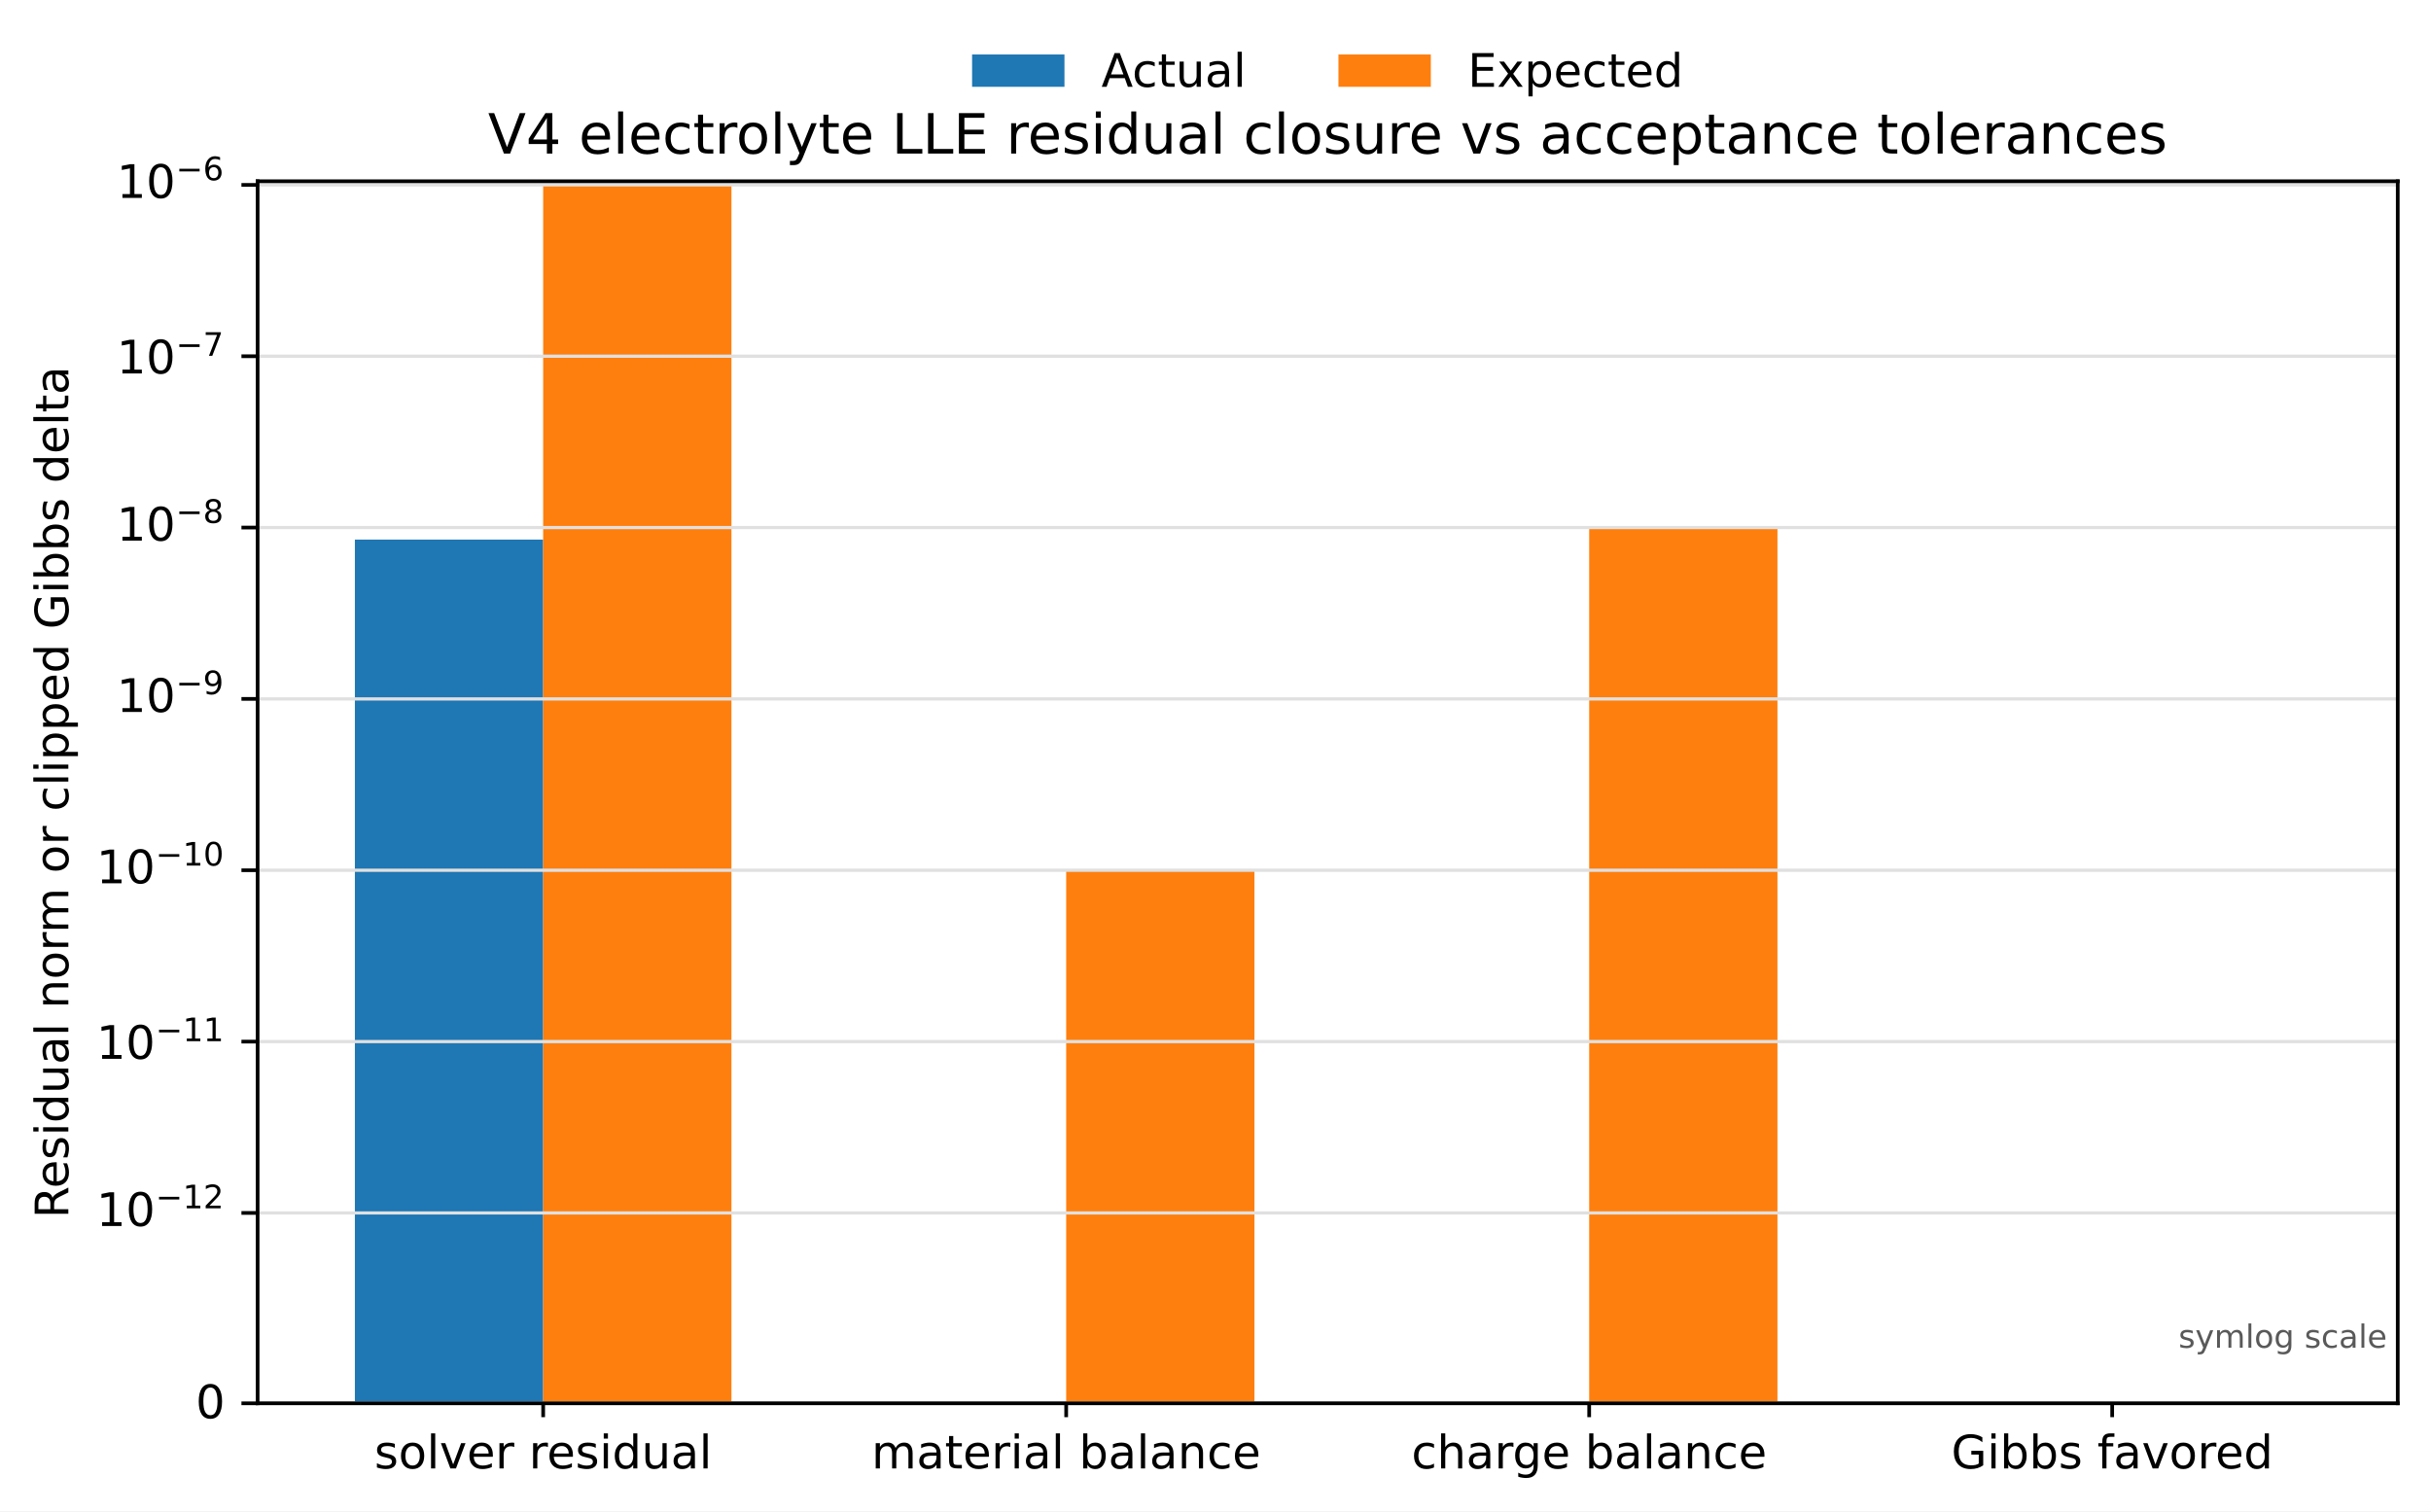
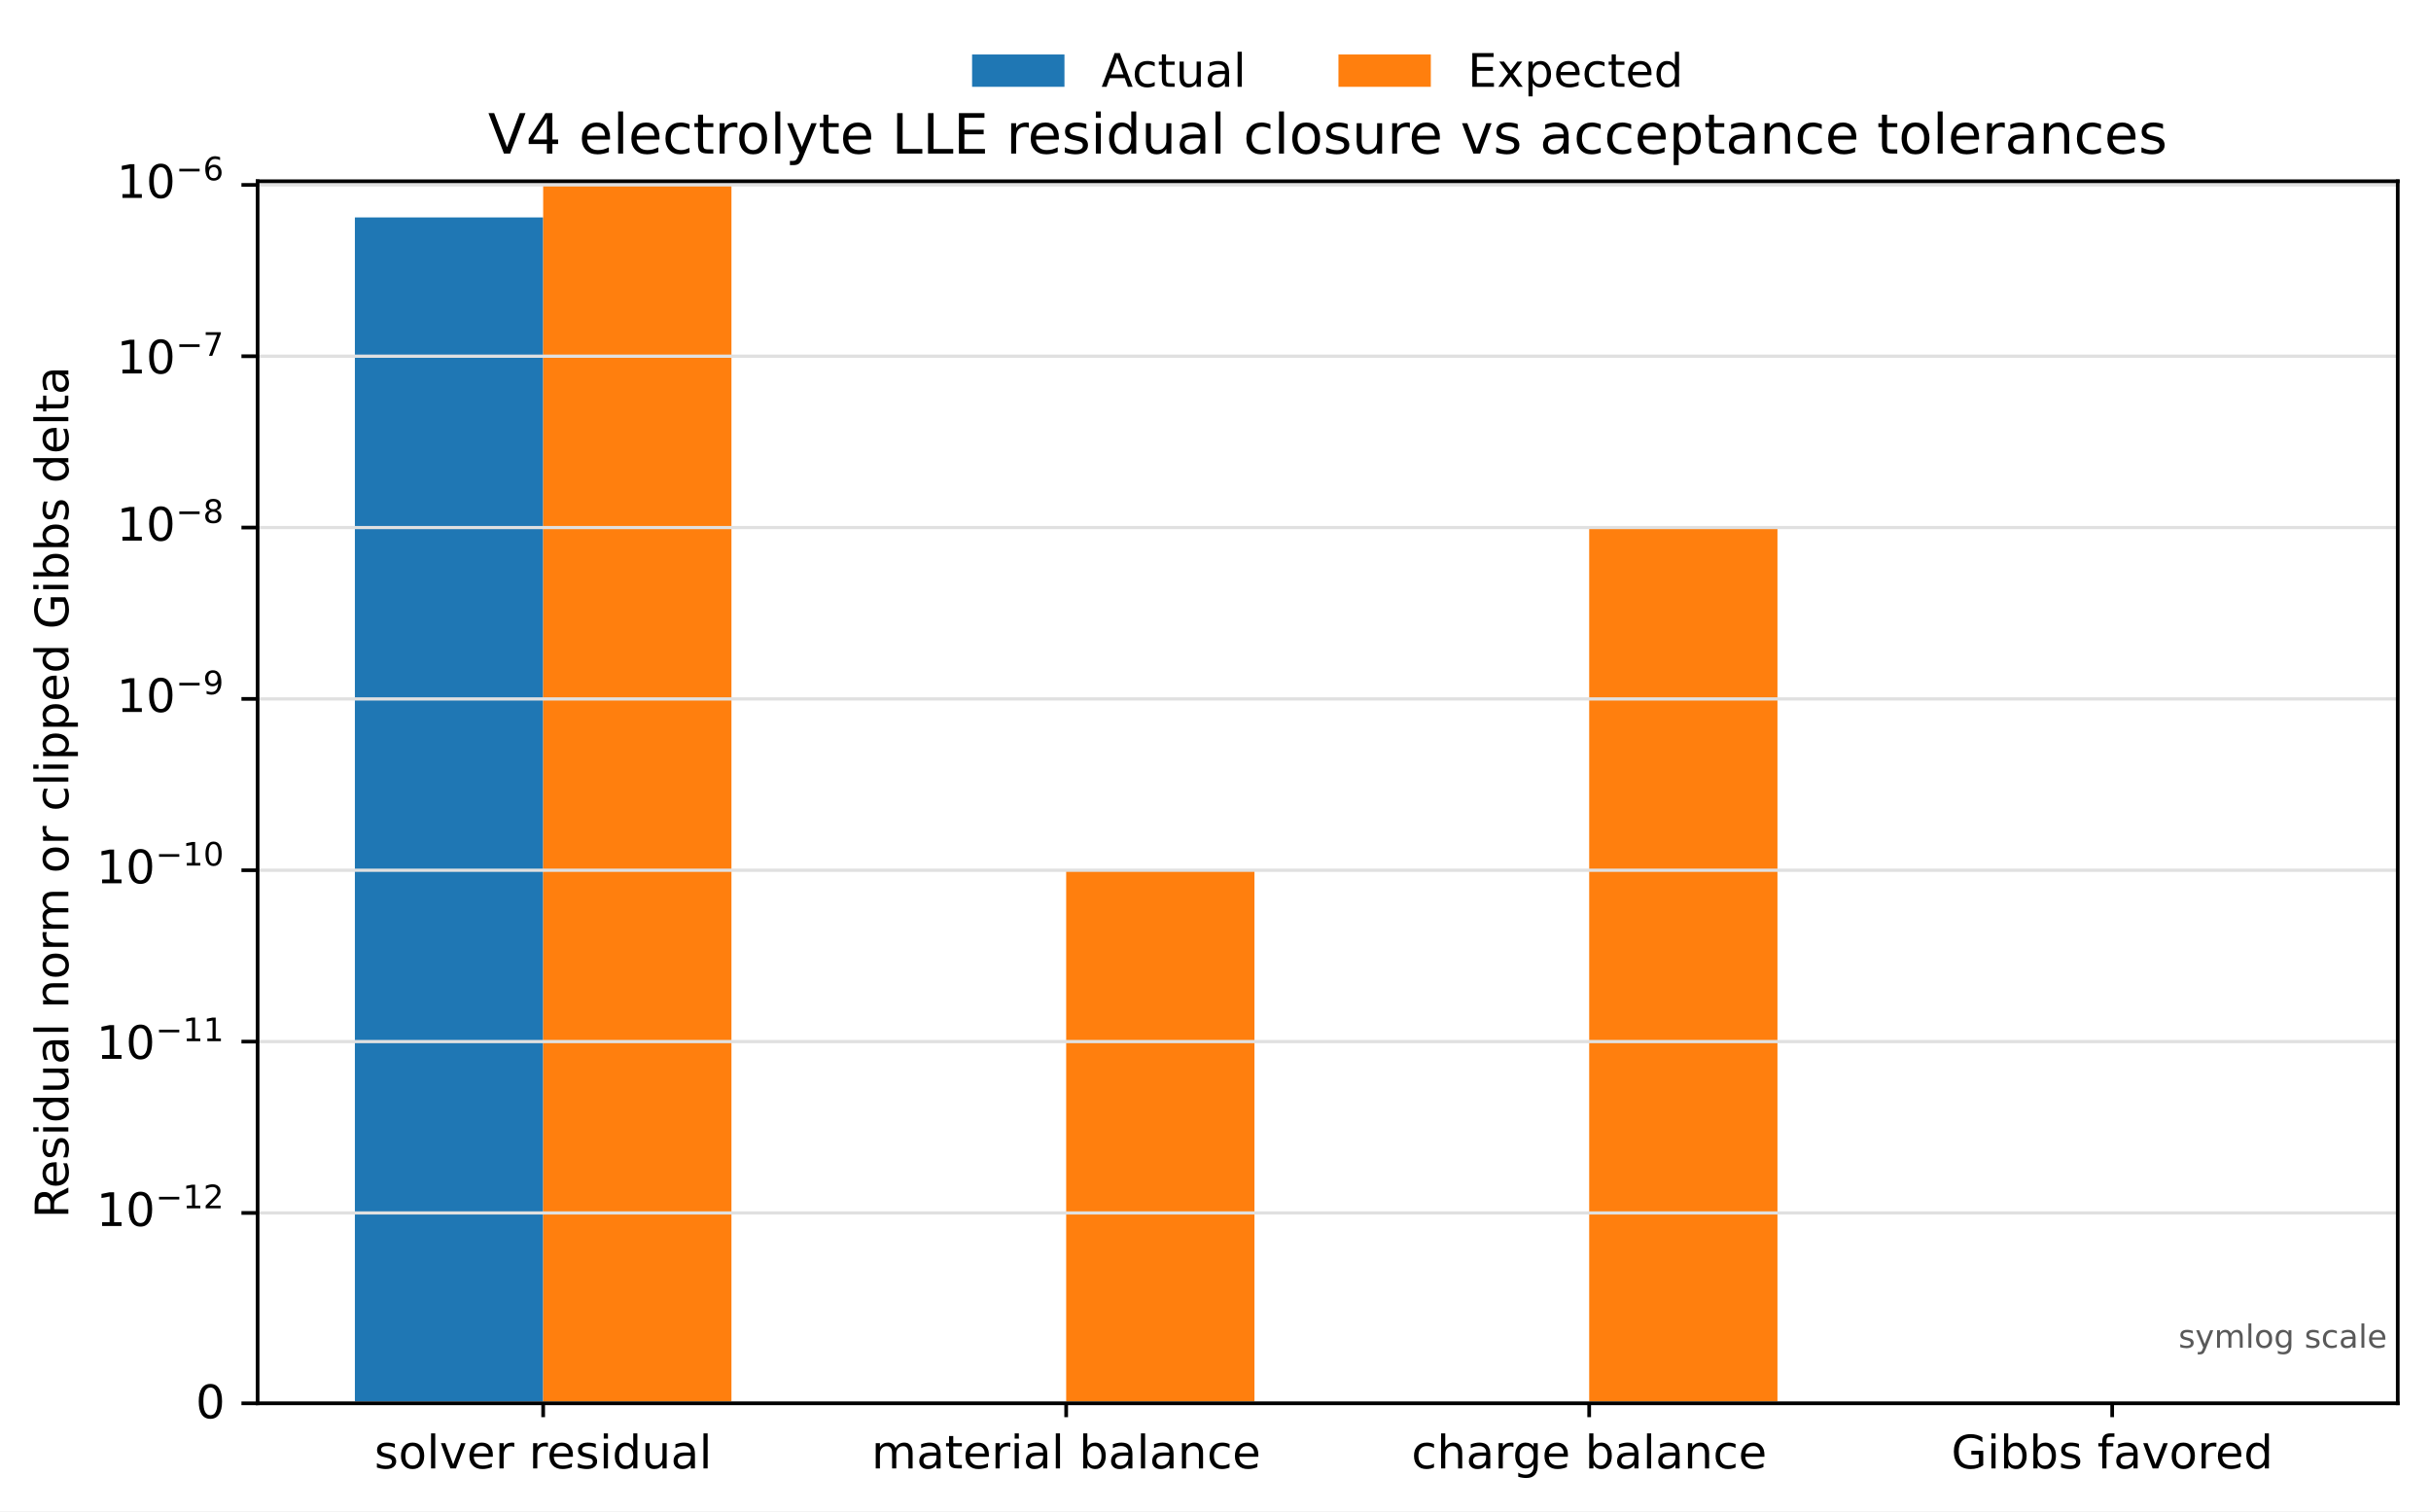
<svg xmlns="http://www.w3.org/2000/svg" xmlns:xlink="http://www.w3.org/1999/xlink" width="526.377pt" height="327.251pt" viewBox="0 0 526.377 327.251" version="1.1">
  <defs>
    <style type="text/css">*{stroke-linejoin: round; stroke-linecap: butt}</style>
  </defs>
  <g id="figure_1">
    <g id="patch_1">
      <path d="M 0 327.251 L 526.377 327.251 L 526.377 0 L 0 0 z " style="fill: #ffffff" />
    </g>
    <g id="axes_1">
      <g id="patch_2">
        <path d="M 55.778 303.873 L 519.177 303.873 L 519.177 39.248 L 55.778 39.248 z " style="fill: #ffffff" />
      </g>
      <g id="patch_3">
-         <path d="M 76.842 303.873 L 117.61 303.873 L 117.61 116.843 L 76.842 116.843 z " clip-path="url(#p8f686426db)" style="fill: #1f77b4" />
+         <path d="M 76.842 303.873 L 117.61 303.873 L 117.61 47.082 L 76.842 47.082 z " clip-path="url(#p8f686426db)" style="fill: #1f77b4" />
      </g>
      <g id="patch_4">
-         <path d="M 190.087 303.873 L 230.855 303.873 L 230.855 303.87 L 190.087 303.87 z " clip-path="url(#p8f686426db)" style="fill: #1f77b4" />
+         <path d="M 190.087 303.873 L 230.855 303.873 L 230.855 303.873 L 190.087 303.873 z " clip-path="url(#p8f686426db)" style="fill: #1f77b4" />
      </g>
      <g id="patch_5">
        <path d="M 303.332 303.873 L 344.1 303.873 L 344.1 303.873 L 303.332 303.873 z " clip-path="url(#p8f686426db)" style="fill: #1f77b4" />
      </g>
      <g id="patch_6">
        <path d="M 416.577 303.873 L 457.345 303.873 L 457.345 303.873 L 416.577 303.873 z " clip-path="url(#p8f686426db)" style="fill: #1f77b4" />
      </g>
      <g id="patch_7">
        <path d="M 117.61 303.873 L 158.378 303.873 L 158.378 40.034 L 117.61 40.034 z " clip-path="url(#p8f686426db)" style="fill: #ff7f0e" />
      </g>
      <g id="patch_8">
        <path d="M 230.855 303.873 L 271.623 303.873 L 271.623 188.443 L 230.855 188.443 z " clip-path="url(#p8f686426db)" style="fill: #ff7f0e" />
      </g>
      <g id="patch_9">
        <path d="M 344.1 303.873 L 384.868 303.873 L 384.868 114.238 L 344.1 114.238 z " clip-path="url(#p8f686426db)" style="fill: #ff7f0e" />
      </g>
      <g id="patch_10">
        <path d="M 457.345 303.873 L 498.113 303.873 L 498.113 303.832 L 457.345 303.832 z " clip-path="url(#p8f686426db)" style="fill: #ff7f0e" />
      </g>
      <g id="matplotlib.axis_1">
        <g id="xtick_1">
          <g id="line2d_1">
            <defs>
              <path id="m8f4da6a68c" d="M 0 0 L 0 3 " style="stroke: #000000; stroke-width: 0.8" />
            </defs>
            <g>
              <use xlink:href="#m8f4da6a68c" x="117.61" y="303.873" style="stroke: #000000; stroke-width: 0.8" />
            </g>
          </g>
          <g id="text_1">
            <text style="font-size: 10px; font-family: 'DejaVu Sans', 'Bitstream Vera Sans', 'Computer Modern Sans Serif', 'Lucida Grande', 'Verdana', 'Geneva', 'Lucid', 'Arial', 'Helvetica', 'Avant Garde', sans-serif; text-anchor: middle" x="117.61" y="317.971" transform="rotate(-0 117.6099 317.9712)">solver residual</text>
          </g>
        </g>
        <g id="xtick_2">
          <g id="line2d_2">
            <g>
              <use xlink:href="#m8f4da6a68c" x="230.855" y="303.873" style="stroke: #000000; stroke-width: 0.8" />
            </g>
          </g>
          <g id="text_2">
            <text style="font-size: 10px; font-family: 'DejaVu Sans', 'Bitstream Vera Sans', 'Computer Modern Sans Serif', 'Lucida Grande', 'Verdana', 'Geneva', 'Lucid', 'Arial', 'Helvetica', 'Avant Garde', sans-serif; text-anchor: middle" x="230.855" y="317.971" transform="rotate(-0 230.855 317.9712)">material balance</text>
          </g>
        </g>
        <g id="xtick_3">
          <g id="line2d_3">
            <g>
              <use xlink:href="#m8f4da6a68c" x="344.1" y="303.873" style="stroke: #000000; stroke-width: 0.8" />
            </g>
          </g>
          <g id="text_3">
            <text style="font-size: 10px; font-family: 'DejaVu Sans', 'Bitstream Vera Sans', 'Computer Modern Sans Serif', 'Lucida Grande', 'Verdana', 'Geneva', 'Lucid', 'Arial', 'Helvetica', 'Avant Garde', sans-serif; text-anchor: middle" x="344.1" y="317.971" transform="rotate(-0 344.1 317.9712)">charge balance</text>
          </g>
        </g>
        <g id="xtick_4">
          <g id="line2d_4">
            <g>
              <use xlink:href="#m8f4da6a68c" x="457.345" y="303.873" style="stroke: #000000; stroke-width: 0.8" />
            </g>
          </g>
          <g id="text_4">
            <text style="font-size: 10px; font-family: 'DejaVu Sans', 'Bitstream Vera Sans', 'Computer Modern Sans Serif', 'Lucida Grande', 'Verdana', 'Geneva', 'Lucid', 'Arial', 'Helvetica', 'Avant Garde', sans-serif; text-anchor: middle" x="457.345" y="317.971" transform="rotate(-0 457.3451 317.9712)">Gibbs favored</text>
          </g>
        </g>
      </g>
      <g id="matplotlib.axis_2">
        <g id="ytick_1">
          <g id="line2d_5">
            <path d="M 55.778 303.873 L 519.177 303.873 " clip-path="url(#p8f686426db)" style="fill: none; stroke: #e0e0e0; stroke-width: 0.7; stroke-linecap: square" />
          </g>
          <g id="line2d_6">
            <defs>
              <path id="m029e93d960" d="M 0 0 L -3.5 0 " style="stroke: #000000; stroke-width: 0.8" />
            </defs>
            <g>
              <use xlink:href="#m029e93d960" x="55.778" y="303.873" style="stroke: #000000; stroke-width: 0.8" />
            </g>
          </g>
          <g id="text_5">
            <g transform="translate(42.37812 307.672)">
              <text>
                <tspan x="0" y="-0.578" style="font-size: 10px; font-family: 'DejaVu Sans'">0</tspan>
              </text>
            </g>
          </g>
        </g>
        <g id="ytick_2">
          <g id="line2d_7">
            <path d="M 55.778 262.648 L 519.177 262.648 " clip-path="url(#p8f686426db)" style="fill: none; stroke: #e0e0e0; stroke-width: 0.7; stroke-linecap: square" />
          </g>
          <g id="line2d_8">
            <g>
              <use xlink:href="#m029e93d960" x="55.778" y="262.648" style="stroke: #000000; stroke-width: 0.8" />
            </g>
          </g>
          <g id="text_6">
            <g transform="translate(20.87813 266.4471)">
              <text>
                <tspan x="0" y="-0.977" style="font-size: 10px; font-family: 'DejaVu Sans'">1</tspan>
                <tspan x="6.362" y="-0.977" style="font-size: 10px; font-family: 'DejaVu Sans'">0</tspan>
                <tspan x="12.82" y="-4.805" style="font-size: 7px; font-family: 'DejaVu Sans'">−</tspan>
                <tspan x="18.686" y="-4.805" style="font-size: 7px; font-family: 'DejaVu Sans'">1</tspan>
                <tspan x="23.139" y="-4.805" style="font-size: 7px; font-family: 'DejaVu Sans'">2</tspan>
              </text>
            </g>
          </g>
        </g>
        <g id="ytick_3">
          <g id="line2d_9">
            <path d="M 55.778 225.546 L 519.177 225.546 " clip-path="url(#p8f686426db)" style="fill: none; stroke: #e0e0e0; stroke-width: 0.7; stroke-linecap: square" />
          </g>
          <g id="line2d_10">
            <g>
              <use xlink:href="#m029e93d960" x="55.778" y="225.546" style="stroke: #000000; stroke-width: 0.8" />
            </g>
          </g>
          <g id="text_7">
            <g transform="translate(20.87813 229.3448)">
              <text>
                <tspan x="0" y="-0.064" style="font-size: 10px; font-family: 'DejaVu Sans'">1</tspan>
                <tspan x="6.362" y="-0.064" style="font-size: 10px; font-family: 'DejaVu Sans'">0</tspan>
                <tspan x="12.82" y="-3.892" style="font-size: 7px; font-family: 'DejaVu Sans'">−</tspan>
                <tspan x="18.686" y="-3.892" style="font-size: 7px; font-family: 'DejaVu Sans'">1</tspan>
                <tspan x="23.139" y="-3.892" style="font-size: 7px; font-family: 'DejaVu Sans'">1</tspan>
              </text>
            </g>
          </g>
        </g>
        <g id="ytick_4">
          <g id="line2d_11">
            <path d="M 55.778 188.443 L 519.177 188.443 " clip-path="url(#p8f686426db)" style="fill: none; stroke: #e0e0e0; stroke-width: 0.7; stroke-linecap: square" />
          </g>
          <g id="line2d_12">
            <g>
              <use xlink:href="#m029e93d960" x="55.778" y="188.443" style="stroke: #000000; stroke-width: 0.8" />
            </g>
          </g>
          <g id="text_8">
            <g transform="translate(20.87813 192.2424)">
              <text>
                <tspan x="0" y="-0.977" style="font-size: 10px; font-family: 'DejaVu Sans'">1</tspan>
                <tspan x="6.362" y="-0.977" style="font-size: 10px; font-family: 'DejaVu Sans'">0</tspan>
                <tspan x="12.82" y="-4.805" style="font-size: 7px; font-family: 'DejaVu Sans'">−</tspan>
                <tspan x="18.686" y="-4.805" style="font-size: 7px; font-family: 'DejaVu Sans'">1</tspan>
                <tspan x="23.139" y="-4.805" style="font-size: 7px; font-family: 'DejaVu Sans'">0</tspan>
              </text>
            </g>
          </g>
        </g>
        <g id="ytick_5">
          <g id="line2d_13">
            <path d="M 55.778 151.341 L 519.177 151.341 " clip-path="url(#p8f686426db)" style="fill: none; stroke: #e0e0e0; stroke-width: 0.7; stroke-linecap: square" />
          </g>
          <g id="line2d_14">
            <g>
              <use xlink:href="#m029e93d960" x="55.778" y="151.341" style="stroke: #000000; stroke-width: 0.8" />
            </g>
          </g>
          <g id="text_9">
            <g transform="translate(25.27812 155.14)">
              <text>
                <tspan x="0" y="-0.977" style="font-size: 10px; font-family: 'DejaVu Sans'">1</tspan>
                <tspan x="6.362" y="-0.977" style="font-size: 10px; font-family: 'DejaVu Sans'">0</tspan>
                <tspan x="12.82" y="-4.805" style="font-size: 7px; font-family: 'DejaVu Sans'">−</tspan>
                <tspan x="18.686" y="-4.805" style="font-size: 7px; font-family: 'DejaVu Sans'">9</tspan>
              </text>
            </g>
          </g>
        </g>
        <g id="ytick_6">
          <g id="line2d_15">
            <path d="M 55.778 114.238 L 519.177 114.238 " clip-path="url(#p8f686426db)" style="fill: none; stroke: #e0e0e0; stroke-width: 0.7; stroke-linecap: square" />
          </g>
          <g id="line2d_16">
            <g>
              <use xlink:href="#m029e93d960" x="55.778" y="114.238" style="stroke: #000000; stroke-width: 0.8" />
            </g>
          </g>
          <g id="text_10">
            <g transform="translate(25.27812 118.0377)">
              <text>
                <tspan x="0" y="-0.977" style="font-size: 10px; font-family: 'DejaVu Sans'">1</tspan>
                <tspan x="6.362" y="-0.977" style="font-size: 10px; font-family: 'DejaVu Sans'">0</tspan>
                <tspan x="12.82" y="-4.805" style="font-size: 7px; font-family: 'DejaVu Sans'">−</tspan>
                <tspan x="18.686" y="-4.805" style="font-size: 7px; font-family: 'DejaVu Sans'">8</tspan>
              </text>
            </g>
          </g>
        </g>
        <g id="ytick_7">
          <g id="line2d_17">
            <path d="M 55.778 77.136 L 519.177 77.136 " clip-path="url(#p8f686426db)" style="fill: none; stroke: #e0e0e0; stroke-width: 0.7; stroke-linecap: square" />
          </g>
          <g id="line2d_18">
            <g>
              <use xlink:href="#m029e93d960" x="55.778" y="77.136" style="stroke: #000000; stroke-width: 0.8" />
            </g>
          </g>
          <g id="text_11">
            <g transform="translate(25.27812 80.9353)">
              <text>
                <tspan x="0" y="-0.064" style="font-size: 10px; font-family: 'DejaVu Sans'">1</tspan>
                <tspan x="6.362" y="-0.064" style="font-size: 10px; font-family: 'DejaVu Sans'">0</tspan>
                <tspan x="12.82" y="-3.892" style="font-size: 7px; font-family: 'DejaVu Sans'">−</tspan>
                <tspan x="18.686" y="-3.892" style="font-size: 7px; font-family: 'DejaVu Sans'">7</tspan>
              </text>
            </g>
          </g>
        </g>
        <g id="ytick_8">
          <g id="line2d_19">
            <path d="M 55.778 40.034 L 519.177 40.034 " clip-path="url(#p8f686426db)" style="fill: none; stroke: #e0e0e0; stroke-width: 0.7; stroke-linecap: square" />
          </g>
          <g id="line2d_20">
            <g>
              <use xlink:href="#m029e93d960" x="55.778" y="40.034" style="stroke: #000000; stroke-width: 0.8" />
            </g>
          </g>
          <g id="text_12">
            <g transform="translate(25.27812 43.83293)">
              <text>
                <tspan x="0" y="-0.977" style="font-size: 10px; font-family: 'DejaVu Sans'">1</tspan>
                <tspan x="6.362" y="-0.977" style="font-size: 10px; font-family: 'DejaVu Sans'">0</tspan>
                <tspan x="12.82" y="-4.805" style="font-size: 7px; font-family: 'DejaVu Sans'">−</tspan>
                <tspan x="18.686" y="-4.805" style="font-size: 7px; font-family: 'DejaVu Sans'">6</tspan>
              </text>
            </g>
          </g>
        </g>
        <g id="text_13">
          <text style="font-size: 10px; font-family: 'DejaVu Sans', 'Bitstream Vera Sans', 'Computer Modern Sans Serif', 'Lucida Grande', 'Verdana', 'Geneva', 'Lucid', 'Arial', 'Helvetica', 'Avant Garde', sans-serif; text-anchor: middle" x="14.798" y="171.56" transform="rotate(-90 14.79844 171.5602)">Residual norm or clipped Gibbs delta</text>
        </g>
      </g>
      <g id="line2d_21">
        <path d="M 55.778 303.873 L 519.177 303.873 " clip-path="url(#p8f686426db)" style="fill: none; stroke: #d1d1d1; stroke-width: 0.8; stroke-linecap: square" />
      </g>
      <g id="patch_11">
        <path d="M 55.778 303.873 L 55.778 39.248 " style="fill: none; stroke: #000000; stroke-width: 0.8; stroke-linejoin: miter; stroke-linecap: square" />
      </g>
      <g id="patch_12">
        <path d="M 519.177 303.873 L 519.177 39.248 " style="fill: none; stroke: #000000; stroke-width: 0.8; stroke-linejoin: miter; stroke-linecap: square" />
      </g>
      <g id="patch_13">
        <path d="M 55.778 303.873 L 519.177 303.873 " style="fill: none; stroke: #000000; stroke-width: 0.8; stroke-linejoin: miter; stroke-linecap: square" />
      </g>
      <g id="patch_14">
        <path d="M 55.778 39.248 L 519.177 39.248 " style="fill: none; stroke: #000000; stroke-width: 0.8; stroke-linejoin: miter; stroke-linecap: square" />
      </g>
      <g id="text_14">
        <text style="font-size: 6.94px; font-family: 'DejaVu Sans', 'Bitstream Vera Sans', 'Computer Modern Sans Serif', 'Lucida Grande', 'Verdana', 'Geneva', 'Lucid', 'Arial', 'Helvetica', 'Avant Garde', sans-serif; text-anchor: end; fill: #595959" x="516.86" y="291.844" transform="rotate(-0 516.8599 291.8445)">symlog scale</text>
      </g>
      <g id="text_15">
        <text style="font-size: 12px; font-family: 'DejaVu Sans', 'Bitstream Vera Sans', 'Computer Modern Sans Serif', 'Lucida Grande', 'Verdana', 'Geneva', 'Lucid', 'Arial', 'Helvetica', 'Avant Garde', sans-serif; text-anchor: middle" x="287.478" y="33.248" transform="rotate(-0 287.4775 33.24753)">V4 electrolyte LLE residual closure vs acceptance tolerances</text>
      </g>
      <g id="legend_1">
        <g id="patch_15">
          <path d="M 210.484 18.798 L 230.484 18.798 L 230.484 11.798 L 210.484 11.798 z " style="fill: #1f77b4" />
        </g>
        <g id="text_16">
          <text style="font-size: 10px; font-family: 'DejaVu Sans', 'Bitstream Vera Sans', 'Computer Modern Sans Serif', 'Lucida Grande', 'Verdana', 'Geneva', 'Lucid', 'Arial', 'Helvetica', 'Avant Garde', sans-serif; text-anchor: start" x="238.484" y="18.798" transform="rotate(-0 238.4838 18.79844)">Actual</text>
        </g>
        <g id="patch_16">
          <path d="M 289.812 18.798 L 309.812 18.798 L 309.812 11.798 L 289.812 11.798 z " style="fill: #ff7f0e" />
        </g>
        <g id="text_17">
          <text style="font-size: 10px; font-family: 'DejaVu Sans', 'Bitstream Vera Sans', 'Computer Modern Sans Serif', 'Lucida Grande', 'Verdana', 'Geneva', 'Lucid', 'Arial', 'Helvetica', 'Avant Garde', sans-serif; text-anchor: start" x="317.812" y="18.798" transform="rotate(-0 317.8119 18.79844)">Expected</text>
        </g>
      </g>
    </g>
  </g>
  <defs>
    <clipPath id="p8f686426db">
      <rect x="55.778" y="39.248" width="463.399" height="264.625" />
    </clipPath>
  </defs>
</svg>
